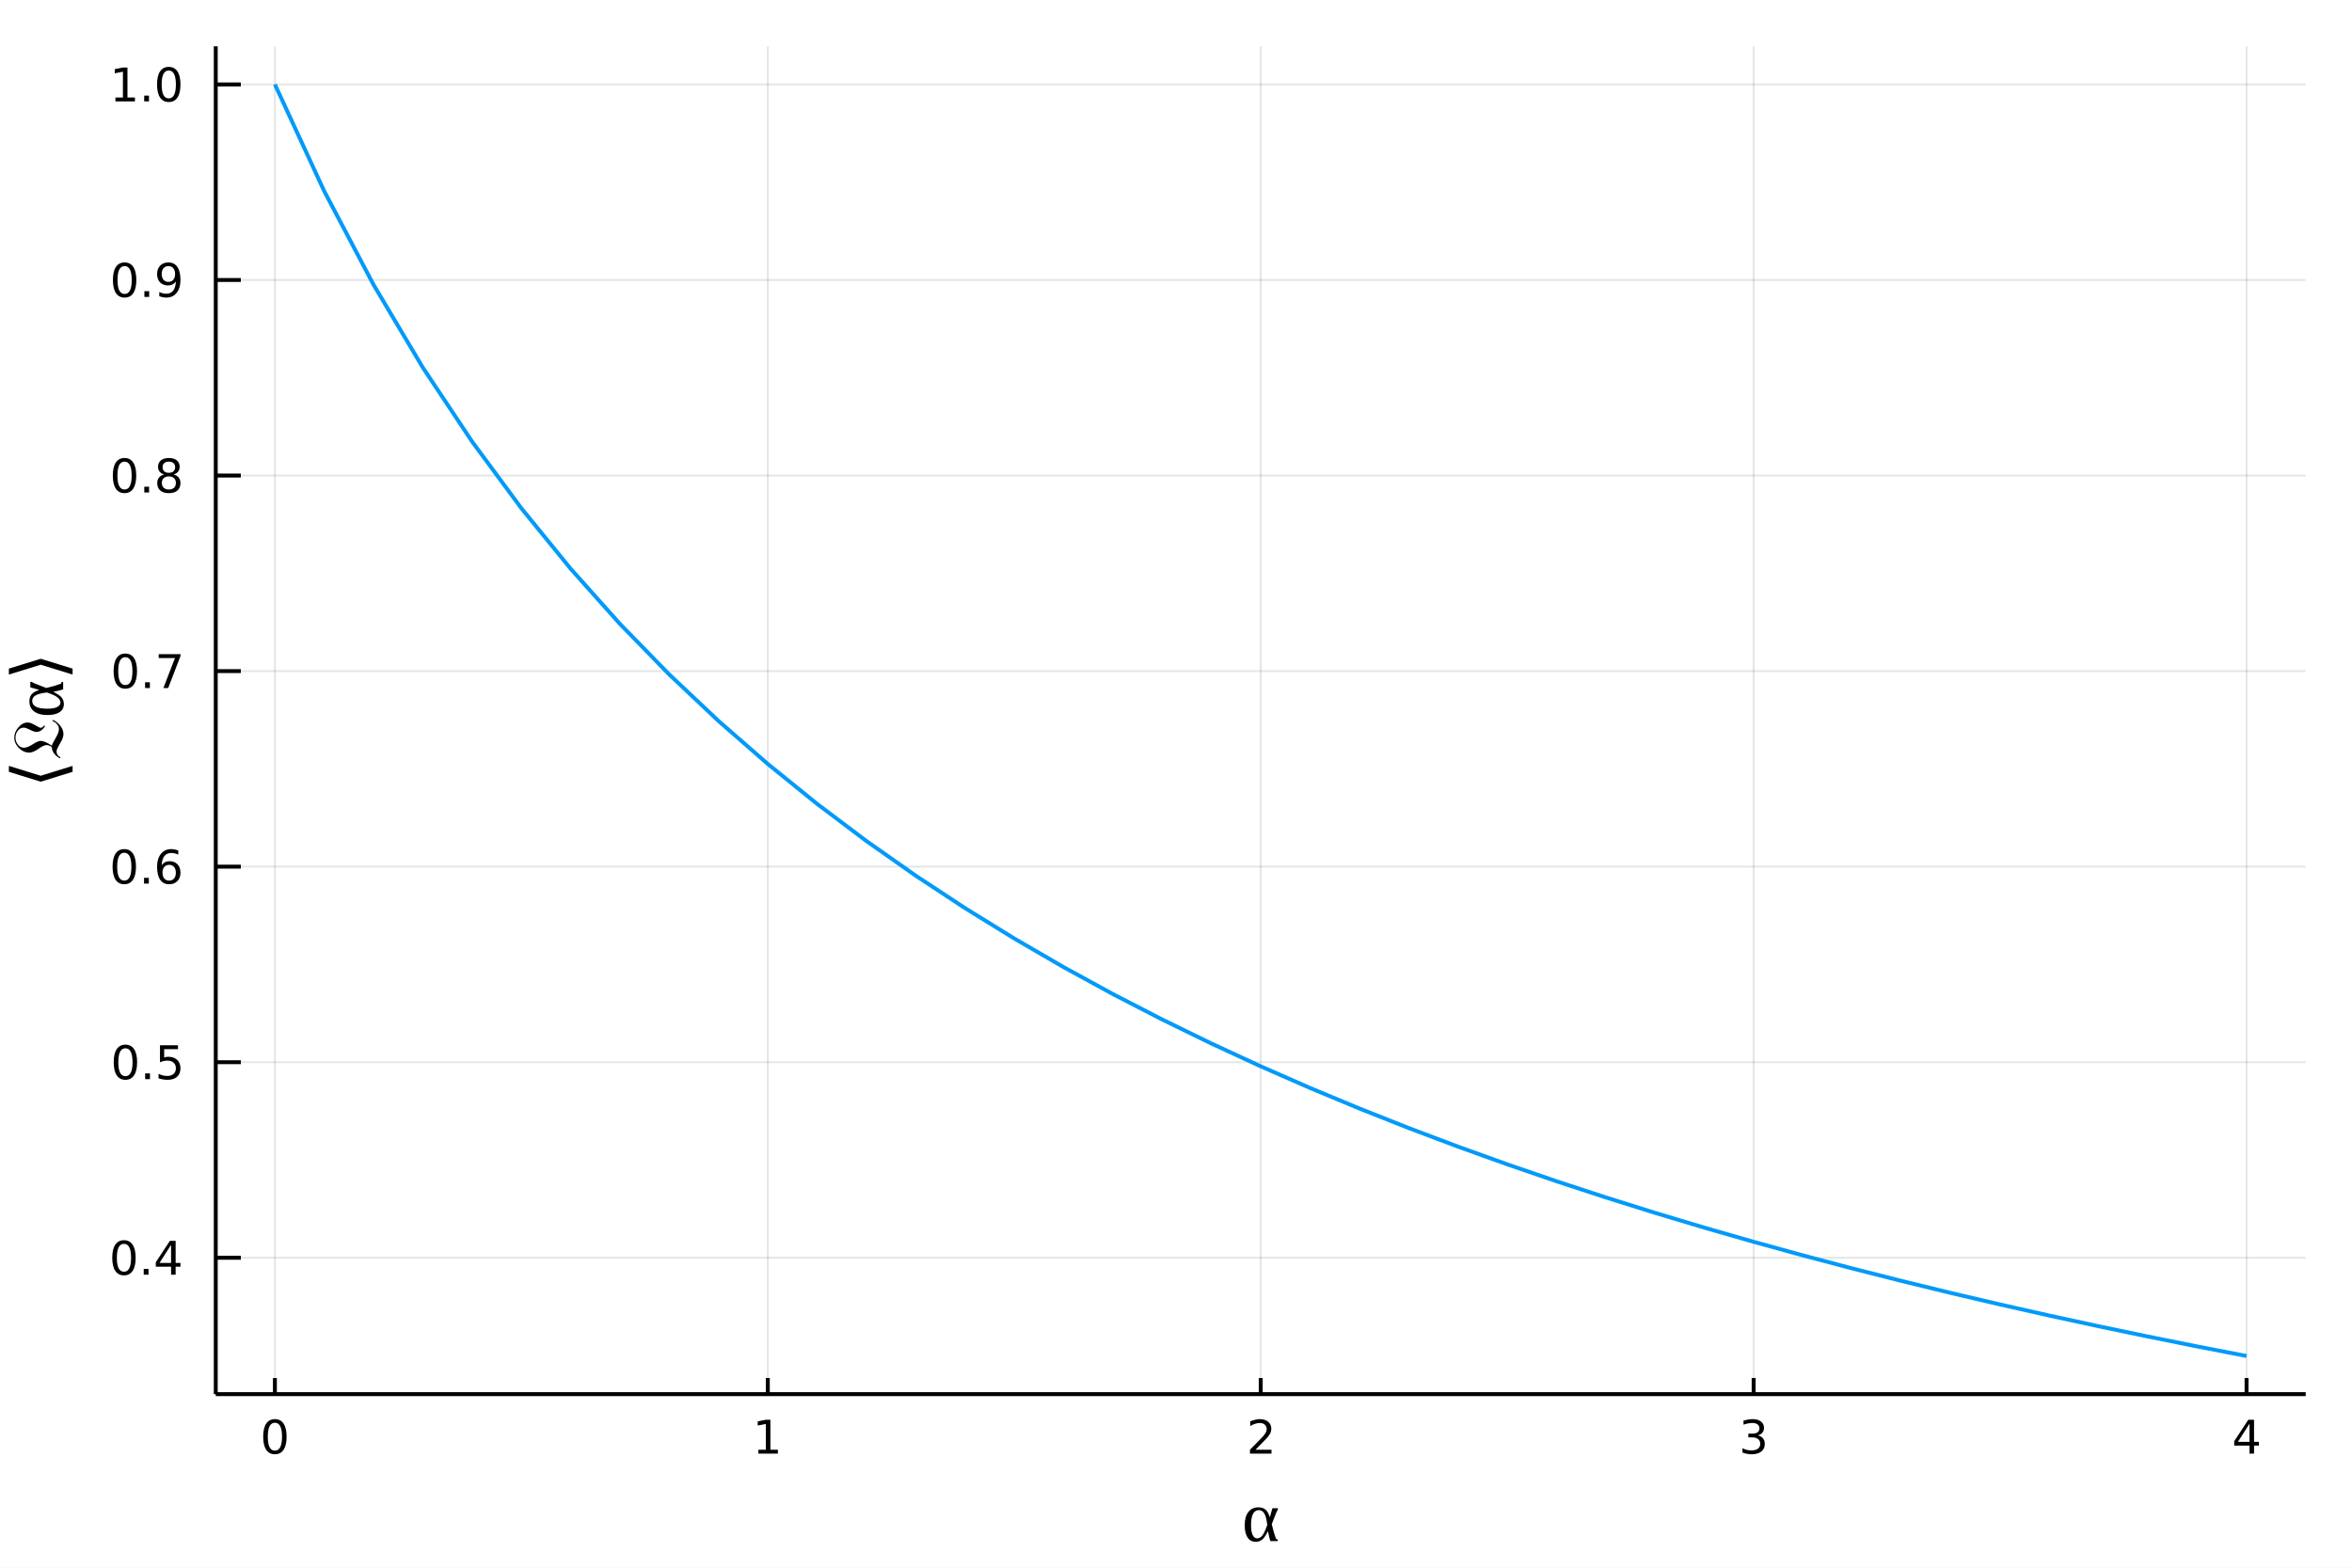
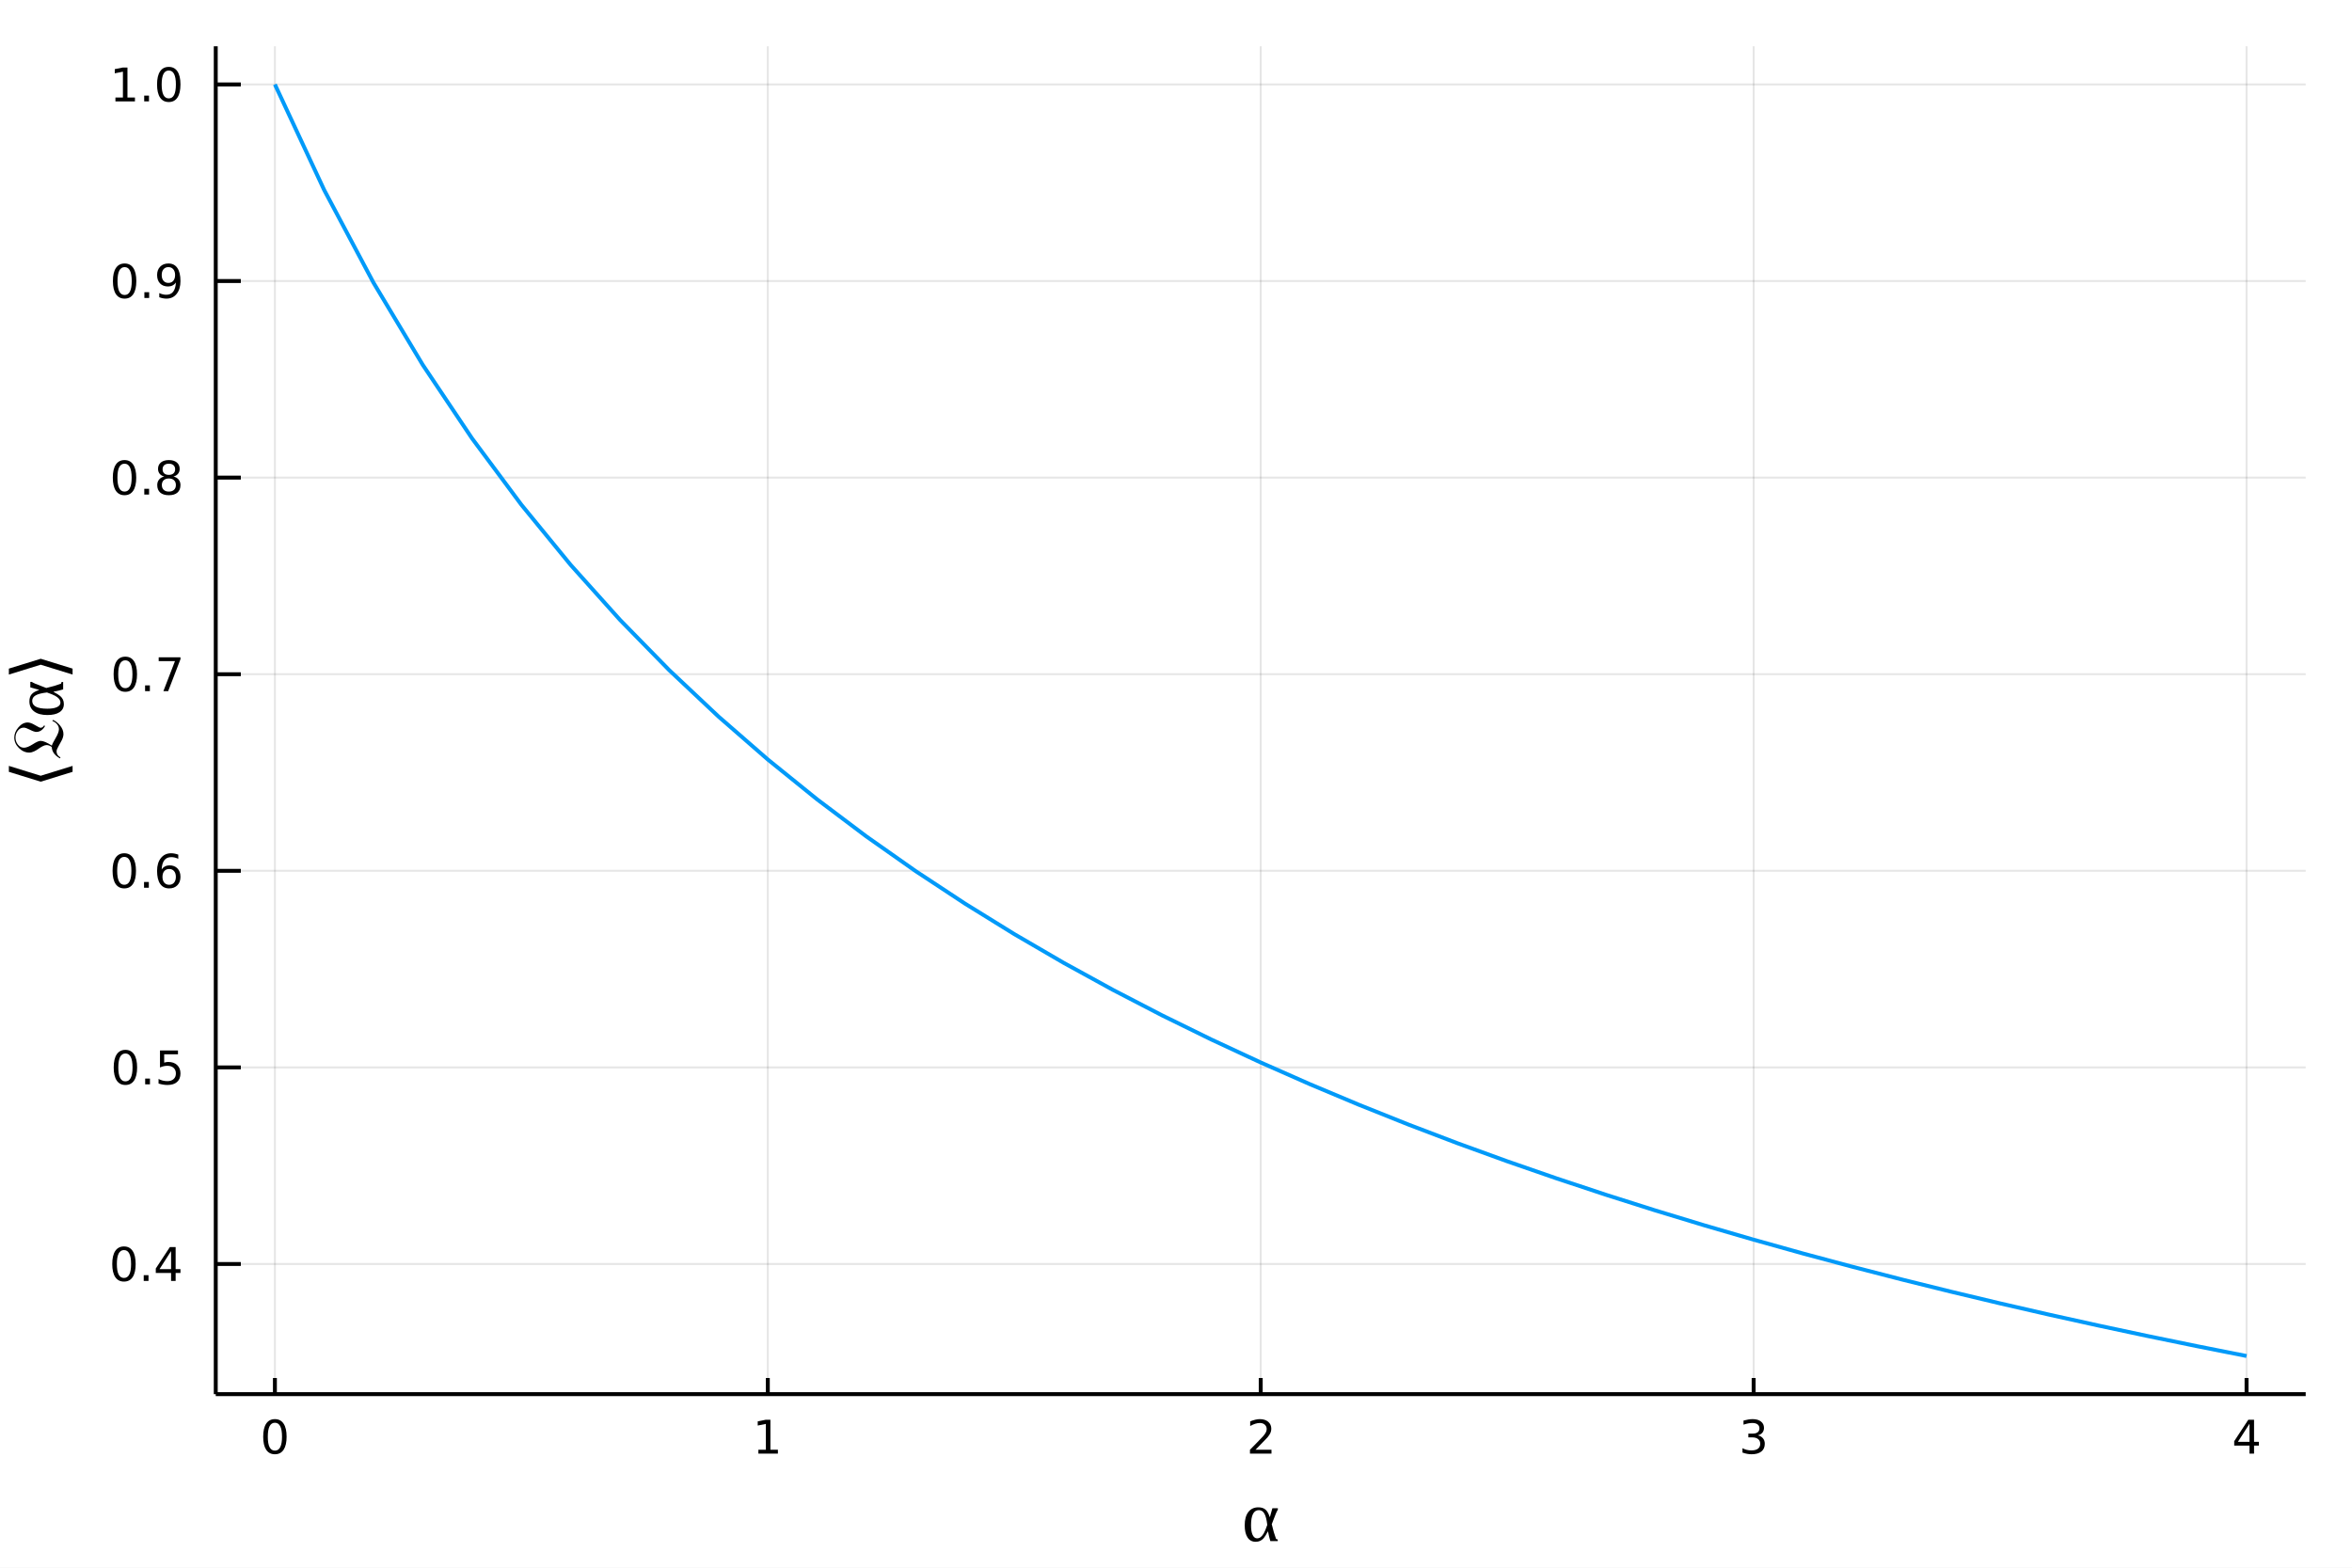
<svg xmlns="http://www.w3.org/2000/svg" width="600" height="400" viewBox="0 0 2400 1600">
  <defs>
-     <clipPath id="clip580">
+     <clipPath id="clip420">
      <rect x="0" y="0" width="2400" height="1600" />
    </clipPath>
  </defs>
-   <path clip-path="url(#clip580)" d=" M0 1600 L2400 1600 L2400 0 L0 0  Z   " fill="#ffffff" fill-rule="evenodd" fill-opacity="1" />
+   <path clip-path="url(#clip420)" d=" M0 1600 L2400 1600 L2400 0 L0 0  Z   " fill="#ffffff" fill-rule="evenodd" fill-opacity="1" />
  <defs>
-     <clipPath id="clip581">
+     <clipPath id="clip421">
      <rect x="480" y="0" width="1681" height="1600" />
    </clipPath>
  </defs>
-   <path clip-path="url(#clip580)" d=" M220.153 1422.89 L2352.76 1422.89 L2352.76 47.244 L220.153 47.244  Z   " fill="#ffffff" fill-rule="evenodd" fill-opacity="1" />
+   <path clip-path="url(#clip420)" d=" M220.153 1422.89 L2352.76 1422.89 L2352.76 47.244 L220.153 47.244  Z   " fill="#ffffff" fill-rule="evenodd" fill-opacity="1" />
  <defs>
-     <clipPath id="clip582">
+     <clipPath id="clip422">
      <rect x="220" y="47" width="2134" height="1377" />
    </clipPath>
  </defs>
-   <polyline clip-path="url(#clip582)" style="stroke:#000000; stroke-linecap:butt; stroke-linejoin:round; stroke-width:2; stroke-opacity:0.1; fill:none" points="   280.51,1422.89 280.51,47.244    " />
-   <polyline clip-path="url(#clip582)" style="stroke:#000000; stroke-linecap:butt; stroke-linejoin:round; stroke-width:2; stroke-opacity:0.1; fill:none" points="   783.482,1422.89 783.482,47.244    " />
-   <polyline clip-path="url(#clip582)" style="stroke:#000000; stroke-linecap:butt; stroke-linejoin:round; stroke-width:2; stroke-opacity:0.1; fill:none" points="   1286.45,1422.89 1286.45,47.244    " />
-   <polyline clip-path="url(#clip582)" style="stroke:#000000; stroke-linecap:butt; stroke-linejoin:round; stroke-width:2; stroke-opacity:0.1; fill:none" points="   1789.43,1422.89 1789.43,47.244    " />
-   <polyline clip-path="url(#clip582)" style="stroke:#000000; stroke-linecap:butt; stroke-linejoin:round; stroke-width:2; stroke-opacity:0.1; fill:none" points="   2292.4,1422.89 2292.4,47.244    " />
-   <polyline clip-path="url(#clip580)" style="stroke:#000000; stroke-linecap:butt; stroke-linejoin:round; stroke-width:4; stroke-opacity:1; fill:none" points="   220.153,1422.89 2352.76,1422.89    " />
-   <polyline clip-path="url(#clip580)" style="stroke:#000000; stroke-linecap:butt; stroke-linejoin:round; stroke-width:4; stroke-opacity:1; fill:none" points="   280.51,1422.89 280.51,1406.38    " />
-   <polyline clip-path="url(#clip580)" style="stroke:#000000; stroke-linecap:butt; stroke-linejoin:round; stroke-width:4; stroke-opacity:1; fill:none" points="   783.482,1422.89 783.482,1406.38    " />
-   <polyline clip-path="url(#clip580)" style="stroke:#000000; stroke-linecap:butt; stroke-linejoin:round; stroke-width:4; stroke-opacity:1; fill:none" points="   1286.45,1422.89 1286.45,1406.38    " />
-   <polyline clip-path="url(#clip580)" style="stroke:#000000; stroke-linecap:butt; stroke-linejoin:round; stroke-width:4; stroke-opacity:1; fill:none" points="   1789.43,1422.89 1789.43,1406.38    " />
-   <polyline clip-path="url(#clip580)" style="stroke:#000000; stroke-linecap:butt; stroke-linejoin:round; stroke-width:4; stroke-opacity:1; fill:none" points="   2292.4,1422.89 2292.4,1406.38    " />
-   <path clip-path="url(#clip580)" d="M280.51 1452.08 Q276.899 1452.08 275.07 1455.65 Q273.265 1459.19 273.265 1466.32 Q273.265 1473.43 275.07 1476.99 Q276.899 1480.53 280.51 1480.53 Q284.144 1480.53 285.95 1476.99 Q287.779 1473.43 287.779 1466.32 Q287.779 1459.19 285.95 1455.65 Q284.144 1452.08 280.51 1452.08 M280.51 1448.38 Q286.32 1448.38 289.376 1452.99 Q292.454 1457.57 292.454 1466.32 Q292.454 1475.05 289.376 1479.65 Q286.32 1484.24 280.51 1484.24 Q274.7 1484.24 271.621 1479.65 Q268.566 1475.05 268.566 1466.32 Q268.566 1457.57 271.621 1452.99 Q274.7 1448.38 280.51 1448.38 Z" fill="#000000" fill-rule="evenodd" fill-opacity="1" />
-   <path clip-path="url(#clip580)" d="M773.864 1479.63 L781.503 1479.63 L781.503 1453.26 L773.193 1454.93 L773.193 1450.67 L781.457 1449 L786.133 1449 L786.133 1479.63 L793.772 1479.63 L793.772 1483.56 L773.864 1483.56 L773.864 1479.63 Z" fill="#000000" fill-rule="evenodd" fill-opacity="1" />
-   <path clip-path="url(#clip580)" d="M1281.11 1479.63 L1297.43 1479.63 L1297.43 1483.56 L1275.48 1483.56 L1275.48 1479.63 Q1278.14 1476.87 1282.73 1472.25 Q1287.33 1467.59 1288.51 1466.25 Q1290.76 1463.73 1291.64 1461.99 Q1292.54 1460.23 1292.54 1458.54 Q1292.54 1455.79 1290.6 1454.05 Q1288.68 1452.31 1285.58 1452.31 Q1283.38 1452.31 1280.92 1453.08 Q1278.49 1453.84 1275.71 1455.39 L1275.71 1450.67 Q1278.54 1449.54 1280.99 1448.96 Q1283.45 1448.38 1285.48 1448.38 Q1290.85 1448.38 1294.05 1451.06 Q1297.24 1453.75 1297.24 1458.24 Q1297.24 1460.37 1296.43 1462.29 Q1295.64 1464.19 1293.54 1466.78 Q1292.96 1467.45 1289.86 1470.67 Q1286.76 1473.87 1281.11 1479.63 Z" fill="#000000" fill-rule="evenodd" fill-opacity="1" />
-   <path clip-path="url(#clip580)" d="M1793.67 1464.93 Q1797.03 1465.65 1798.91 1467.92 Q1800.8 1470.19 1800.8 1473.52 Q1800.8 1478.63 1797.29 1481.44 Q1793.77 1484.24 1787.29 1484.24 Q1785.11 1484.24 1782.8 1483.8 Q1780.5 1483.38 1778.05 1482.52 L1778.05 1478.01 Q1779.99 1479.14 1782.31 1479.72 Q1784.62 1480.3 1787.15 1480.3 Q1791.54 1480.3 1793.84 1478.56 Q1796.15 1476.83 1796.15 1473.52 Q1796.15 1470.46 1794 1468.75 Q1791.87 1467.01 1788.05 1467.01 L1784.02 1467.01 L1784.02 1463.17 L1788.23 1463.17 Q1791.68 1463.17 1793.51 1461.81 Q1795.34 1460.42 1795.34 1457.82 Q1795.34 1455.16 1793.44 1453.75 Q1791.57 1452.31 1788.05 1452.31 Q1786.13 1452.31 1783.93 1452.73 Q1781.73 1453.15 1779.09 1454.03 L1779.09 1449.86 Q1781.75 1449.12 1784.07 1448.75 Q1786.41 1448.38 1788.47 1448.38 Q1793.79 1448.38 1796.89 1450.81 Q1799.99 1453.22 1799.99 1457.34 Q1799.99 1460.21 1798.35 1462.2 Q1796.71 1464.17 1793.67 1464.93 Z" fill="#000000" fill-rule="evenodd" fill-opacity="1" />
-   <path clip-path="url(#clip580)" d="M2295.41 1453.08 L2283.6 1471.53 L2295.41 1471.53 L2295.41 1453.08 M2294.18 1449 L2300.06 1449 L2300.06 1471.53 L2304.99 1471.53 L2304.99 1475.42 L2300.06 1475.42 L2300.06 1483.56 L2295.41 1483.56 L2295.41 1475.42 L2279.81 1475.42 L2279.81 1470.9 L2294.18 1449 Z" fill="#000000" fill-rule="evenodd" fill-opacity="1" />
-   <g clip-path="url(#clip580)">
+   <polyline clip-path="url(#clip422)" style="stroke:#000000; stroke-linecap:butt; stroke-linejoin:round; stroke-width:2; stroke-opacity:0.1; fill:none" points="   280.51,1422.89 280.51,47.244    " />
+   <polyline clip-path="url(#clip422)" style="stroke:#000000; stroke-linecap:butt; stroke-linejoin:round; stroke-width:2; stroke-opacity:0.1; fill:none" points="   783.482,1422.89 783.482,47.244    " />
+   <polyline clip-path="url(#clip422)" style="stroke:#000000; stroke-linecap:butt; stroke-linejoin:round; stroke-width:2; stroke-opacity:0.1; fill:none" points="   1286.45,1422.89 1286.45,47.244    " />
+   <polyline clip-path="url(#clip422)" style="stroke:#000000; stroke-linecap:butt; stroke-linejoin:round; stroke-width:2; stroke-opacity:0.1; fill:none" points="   1789.43,1422.89 1789.43,47.244    " />
+   <polyline clip-path="url(#clip422)" style="stroke:#000000; stroke-linecap:butt; stroke-linejoin:round; stroke-width:2; stroke-opacity:0.1; fill:none" points="   2292.4,1422.89 2292.4,47.244    " />
+   <polyline clip-path="url(#clip420)" style="stroke:#000000; stroke-linecap:butt; stroke-linejoin:round; stroke-width:4; stroke-opacity:1; fill:none" points="   220.153,1422.89 2352.76,1422.89    " />
+   <polyline clip-path="url(#clip420)" style="stroke:#000000; stroke-linecap:butt; stroke-linejoin:round; stroke-width:4; stroke-opacity:1; fill:none" points="   280.51,1422.89 280.51,1406.38    " />
+   <polyline clip-path="url(#clip420)" style="stroke:#000000; stroke-linecap:butt; stroke-linejoin:round; stroke-width:4; stroke-opacity:1; fill:none" points="   783.482,1422.89 783.482,1406.38    " />
+   <polyline clip-path="url(#clip420)" style="stroke:#000000; stroke-linecap:butt; stroke-linejoin:round; stroke-width:4; stroke-opacity:1; fill:none" points="   1286.45,1422.89 1286.45,1406.38    " />
+   <polyline clip-path="url(#clip420)" style="stroke:#000000; stroke-linecap:butt; stroke-linejoin:round; stroke-width:4; stroke-opacity:1; fill:none" points="   1789.43,1422.89 1789.43,1406.38    " />
+   <polyline clip-path="url(#clip420)" style="stroke:#000000; stroke-linecap:butt; stroke-linejoin:round; stroke-width:4; stroke-opacity:1; fill:none" points="   2292.4,1422.89 2292.4,1406.38    " />
+   <path clip-path="url(#clip420)" d="M280.51 1452.08 Q276.899 1452.08 275.07 1455.65 Q273.265 1459.19 273.265 1466.32 Q273.265 1473.43 275.07 1476.99 Q276.899 1480.53 280.51 1480.53 Q284.144 1480.53 285.95 1476.99 Q287.779 1473.43 287.779 1466.32 Q287.779 1459.19 285.95 1455.65 Q284.144 1452.08 280.51 1452.08 M280.51 1448.38 Q286.32 1448.38 289.376 1452.99 Q292.454 1457.57 292.454 1466.32 Q292.454 1475.05 289.376 1479.65 Q286.32 1484.24 280.51 1484.24 Q274.7 1484.24 271.621 1479.65 Q268.566 1475.05 268.566 1466.32 Q268.566 1457.57 271.621 1452.99 Q274.7 1448.38 280.51 1448.38 Z" fill="#000000" fill-rule="evenodd" fill-opacity="1" />
+   <path clip-path="url(#clip420)" d="M773.864 1479.63 L781.503 1479.63 L781.503 1453.26 L773.193 1454.93 L773.193 1450.67 L781.457 1449 L786.133 1449 L786.133 1479.63 L793.772 1479.63 L793.772 1483.56 L773.864 1483.56 L773.864 1479.63 Z" fill="#000000" fill-rule="evenodd" fill-opacity="1" />
+   <path clip-path="url(#clip420)" d="M1281.11 1479.63 L1297.43 1479.63 L1297.43 1483.56 L1275.48 1483.56 L1275.48 1479.63 Q1278.14 1476.87 1282.73 1472.25 Q1287.33 1467.59 1288.51 1466.25 Q1290.76 1463.73 1291.64 1461.99 Q1292.54 1460.23 1292.54 1458.54 Q1292.54 1455.79 1290.6 1454.05 Q1288.68 1452.31 1285.58 1452.31 Q1283.38 1452.31 1280.92 1453.08 Q1278.49 1453.84 1275.71 1455.39 L1275.71 1450.67 Q1278.54 1449.54 1280.99 1448.96 Q1283.45 1448.38 1285.48 1448.38 Q1290.85 1448.38 1294.05 1451.06 Q1297.24 1453.75 1297.24 1458.24 Q1297.24 1460.37 1296.43 1462.29 Q1295.64 1464.19 1293.54 1466.78 Q1292.96 1467.45 1289.86 1470.67 Q1286.76 1473.87 1281.11 1479.63 Z" fill="#000000" fill-rule="evenodd" fill-opacity="1" />
+   <path clip-path="url(#clip420)" d="M1793.67 1464.93 Q1797.03 1465.65 1798.91 1467.92 Q1800.8 1470.19 1800.8 1473.52 Q1800.8 1478.63 1797.29 1481.44 Q1793.77 1484.24 1787.29 1484.24 Q1785.11 1484.24 1782.8 1483.8 Q1780.5 1483.38 1778.05 1482.52 L1778.05 1478.01 Q1779.99 1479.14 1782.31 1479.72 Q1784.62 1480.3 1787.15 1480.3 Q1791.54 1480.3 1793.84 1478.56 Q1796.15 1476.83 1796.15 1473.52 Q1796.15 1470.46 1794 1468.75 Q1791.87 1467.01 1788.05 1467.01 L1784.02 1467.01 L1784.02 1463.17 L1788.23 1463.17 Q1791.68 1463.17 1793.51 1461.81 Q1795.34 1460.42 1795.34 1457.82 Q1795.34 1455.16 1793.44 1453.75 Q1791.57 1452.31 1788.05 1452.31 Q1786.13 1452.31 1783.93 1452.73 Q1781.73 1453.15 1779.09 1454.03 L1779.09 1449.86 Q1781.75 1449.12 1784.07 1448.75 Q1786.41 1448.38 1788.47 1448.38 Q1793.79 1448.38 1796.89 1450.81 Q1799.99 1453.22 1799.99 1457.34 Q1799.99 1460.21 1798.35 1462.2 Q1796.71 1464.17 1793.67 1464.93 Z" fill="#000000" fill-rule="evenodd" fill-opacity="1" />
+   <path clip-path="url(#clip420)" d="M2295.41 1453.08 L2283.6 1471.53 L2295.41 1471.53 L2295.41 1453.08 M2294.18 1449 L2300.06 1449 L2300.06 1471.53 L2304.99 1471.53 L2304.99 1475.42 L2300.06 1475.42 L2300.06 1483.56 L2295.41 1483.56 L2295.41 1475.42 L2279.81 1475.42 L2279.81 1470.9 L2294.18 1449 Z" fill="#000000" fill-rule="evenodd" fill-opacity="1" />
+   <g clip-path="url(#clip420)">
    <text style="fill:#000000; fill-opacity:1; font-family:Times New Roman,TimesNewRoman,Times,Baskerville,Georgia,serif; font-size:73px; text-anchor:middle;" transform="rotate(0, 1286.45, 1572.84)" x="1286.45" y="1572.84">α</text>
  </g>
-   <polyline clip-path="url(#clip582)" style="stroke:#000000; stroke-linecap:butt; stroke-linejoin:round; stroke-width:2; stroke-opacity:0.1; fill:none" points="   220.153,1283.69 2352.76,1283.69    " />
-   <polyline clip-path="url(#clip582)" style="stroke:#000000; stroke-linecap:butt; stroke-linejoin:round; stroke-width:2; stroke-opacity:0.1; fill:none" points="   220.153,1084.11 2352.76,1084.11    " />
-   <polyline clip-path="url(#clip582)" style="stroke:#000000; stroke-linecap:butt; stroke-linejoin:round; stroke-width:2; stroke-opacity:0.1; fill:none" points="   220.153,884.522 2352.76,884.522    " />
-   <polyline clip-path="url(#clip582)" style="stroke:#000000; stroke-linecap:butt; stroke-linejoin:round; stroke-width:2; stroke-opacity:0.1; fill:none" points="   220.153,684.936 2352.76,684.936    " />
-   <polyline clip-path="url(#clip582)" style="stroke:#000000; stroke-linecap:butt; stroke-linejoin:round; stroke-width:2; stroke-opacity:0.1; fill:none" points="   220.153,485.35 2352.76,485.35    " />
-   <polyline clip-path="url(#clip582)" style="stroke:#000000; stroke-linecap:butt; stroke-linejoin:round; stroke-width:2; stroke-opacity:0.1; fill:none" points="   220.153,285.764 2352.76,285.764    " />
-   <polyline clip-path="url(#clip582)" style="stroke:#000000; stroke-linecap:butt; stroke-linejoin:round; stroke-width:2; stroke-opacity:0.1; fill:none" points="   220.153,86.177 2352.76,86.177    " />
-   <polyline clip-path="url(#clip580)" style="stroke:#000000; stroke-linecap:butt; stroke-linejoin:round; stroke-width:4; stroke-opacity:1; fill:none" points="   220.153,1422.89 220.153,47.244    " />
-   <polyline clip-path="url(#clip580)" style="stroke:#000000; stroke-linecap:butt; stroke-linejoin:round; stroke-width:4; stroke-opacity:1; fill:none" points="   220.153,1283.69 245.745,1283.69    " />
-   <polyline clip-path="url(#clip580)" style="stroke:#000000; stroke-linecap:butt; stroke-linejoin:round; stroke-width:4; stroke-opacity:1; fill:none" points="   220.153,1084.11 245.745,1084.11    " />
-   <polyline clip-path="url(#clip580)" style="stroke:#000000; stroke-linecap:butt; stroke-linejoin:round; stroke-width:4; stroke-opacity:1; fill:none" points="   220.153,884.522 245.745,884.522    " />
-   <polyline clip-path="url(#clip580)" style="stroke:#000000; stroke-linecap:butt; stroke-linejoin:round; stroke-width:4; stroke-opacity:1; fill:none" points="   220.153,684.936 245.745,684.936    " />
-   <polyline clip-path="url(#clip580)" style="stroke:#000000; stroke-linecap:butt; stroke-linejoin:round; stroke-width:4; stroke-opacity:1; fill:none" points="   220.153,485.35 245.745,485.35    " />
-   <polyline clip-path="url(#clip580)" style="stroke:#000000; stroke-linecap:butt; stroke-linejoin:round; stroke-width:4; stroke-opacity:1; fill:none" points="   220.153,285.764 245.745,285.764    " />
-   <polyline clip-path="url(#clip580)" style="stroke:#000000; stroke-linecap:butt; stroke-linejoin:round; stroke-width:4; stroke-opacity:1; fill:none" points="   220.153,86.177 245.745,86.177    " />
-   <path clip-path="url(#clip580)" d="M126.492 1269.49 Q122.881 1269.49 121.052 1273.06 Q119.246 1276.6 119.246 1283.73 Q119.246 1290.84 121.052 1294.4 Q122.881 1297.94 126.492 1297.94 Q130.126 1297.94 131.931 1294.4 Q133.76 1290.84 133.76 1283.73 Q133.76 1276.6 131.931 1273.06 Q130.126 1269.49 126.492 1269.49 M126.492 1265.79 Q132.302 1265.79 135.357 1270.4 Q138.436 1274.98 138.436 1283.73 Q138.436 1292.46 135.357 1297.06 Q132.302 1301.65 126.492 1301.65 Q120.682 1301.65 117.603 1297.06 Q114.547 1292.46 114.547 1283.73 Q114.547 1274.98 117.603 1270.4 Q120.682 1265.79 126.492 1265.79 Z" fill="#000000" fill-rule="evenodd" fill-opacity="1" />
-   <path clip-path="url(#clip580)" d="M146.654 1295.09 L151.538 1295.09 L151.538 1300.97 L146.654 1300.97 L146.654 1295.09 Z" fill="#000000" fill-rule="evenodd" fill-opacity="1" />
-   <path clip-path="url(#clip580)" d="M174.57 1270.49 L162.765 1288.94 L174.57 1288.94 L174.57 1270.49 M173.343 1266.41 L179.223 1266.41 L179.223 1288.94 L184.153 1288.94 L184.153 1292.83 L179.223 1292.83 L179.223 1300.97 L174.57 1300.97 L174.57 1292.83 L158.968 1292.83 L158.968 1288.31 L173.343 1266.41 Z" fill="#000000" fill-rule="evenodd" fill-opacity="1" />
-   <path clip-path="url(#clip580)" d="M127.973 1069.91 Q124.362 1069.91 122.533 1073.47 Q120.728 1077.01 120.728 1084.14 Q120.728 1091.25 122.533 1094.81 Q124.362 1098.36 127.973 1098.36 Q131.607 1098.36 133.413 1094.81 Q135.242 1091.25 135.242 1084.14 Q135.242 1077.01 133.413 1073.47 Q131.607 1069.91 127.973 1069.91 M127.973 1066.2 Q133.783 1066.2 136.839 1070.81 Q139.918 1075.39 139.918 1084.14 Q139.918 1092.87 136.839 1097.48 Q133.783 1102.06 127.973 1102.06 Q122.163 1102.06 119.084 1097.48 Q116.029 1092.87 116.029 1084.14 Q116.029 1075.39 119.084 1070.81 Q122.163 1066.2 127.973 1066.2 Z" fill="#000000" fill-rule="evenodd" fill-opacity="1" />
-   <path clip-path="url(#clip580)" d="M148.135 1095.51 L153.019 1095.51 L153.019 1101.39 L148.135 1101.39 L148.135 1095.51 Z" fill="#000000" fill-rule="evenodd" fill-opacity="1" />
-   <path clip-path="url(#clip580)" d="M163.251 1066.83 L181.607 1066.83 L181.607 1070.76 L167.533 1070.76 L167.533 1079.24 Q168.552 1078.89 169.57 1078.73 Q170.589 1078.54 171.607 1078.54 Q177.394 1078.54 180.774 1081.71 Q184.153 1084.88 184.153 1090.3 Q184.153 1095.88 180.681 1098.98 Q177.209 1102.06 170.89 1102.06 Q168.714 1102.06 166.445 1101.69 Q164.2 1101.32 161.792 1100.58 L161.792 1095.88 Q163.876 1097.01 166.098 1097.57 Q168.32 1098.12 170.797 1098.12 Q174.802 1098.12 177.14 1096.02 Q179.477 1093.91 179.477 1090.3 Q179.477 1086.69 177.14 1084.58 Q174.802 1082.48 170.797 1082.48 Q168.922 1082.48 167.047 1082.89 Q165.195 1083.31 163.251 1084.19 L163.251 1066.83 Z" fill="#000000" fill-rule="evenodd" fill-opacity="1" />
-   <path clip-path="url(#clip580)" d="M126.816 870.321 Q123.205 870.321 121.376 873.885 Q119.57 877.427 119.57 884.557 Q119.57 891.663 121.376 895.228 Q123.205 898.77 126.816 898.77 Q130.45 898.77 132.256 895.228 Q134.084 891.663 134.084 884.557 Q134.084 877.427 132.256 873.885 Q130.45 870.321 126.816 870.321 M126.816 866.617 Q132.626 866.617 135.681 871.223 Q138.76 875.807 138.76 884.557 Q138.76 893.284 135.681 897.89 Q132.626 902.473 126.816 902.473 Q121.006 902.473 117.927 897.89 Q114.871 893.284 114.871 884.557 Q114.871 875.807 117.927 871.223 Q121.006 866.617 126.816 866.617 Z" fill="#000000" fill-rule="evenodd" fill-opacity="1" />
-   <path clip-path="url(#clip580)" d="M146.978 895.922 L151.862 895.922 L151.862 901.802 L146.978 901.802 L146.978 895.922 Z" fill="#000000" fill-rule="evenodd" fill-opacity="1" />
-   <path clip-path="url(#clip580)" d="M172.626 882.659 Q169.478 882.659 167.626 884.811 Q165.797 886.964 165.797 890.714 Q165.797 894.441 167.626 896.617 Q169.478 898.77 172.626 898.77 Q175.774 898.77 177.603 896.617 Q179.454 894.441 179.454 890.714 Q179.454 886.964 177.603 884.811 Q175.774 882.659 172.626 882.659 M181.908 868.006 L181.908 872.265 Q180.149 871.432 178.343 870.992 Q176.561 870.552 174.802 870.552 Q170.172 870.552 167.718 873.677 Q165.288 876.802 164.941 883.122 Q166.306 881.108 168.366 880.043 Q170.427 878.955 172.903 878.955 Q178.112 878.955 181.121 882.126 Q184.153 885.274 184.153 890.714 Q184.153 896.038 181.005 899.256 Q177.857 902.473 172.626 902.473 Q166.63 902.473 163.459 897.89 Q160.288 893.284 160.288 884.557 Q160.288 876.362 164.177 871.501 Q168.066 866.617 174.616 866.617 Q176.376 866.617 178.158 866.964 Q179.964 867.311 181.908 868.006 Z" fill="#000000" fill-rule="evenodd" fill-opacity="1" />
-   <path clip-path="url(#clip580)" d="M127.881 670.735 Q124.269 670.735 122.441 674.299 Q120.635 677.841 120.635 684.971 Q120.635 692.077 122.441 695.642 Q124.269 699.184 127.881 699.184 Q131.515 699.184 133.32 695.642 Q135.149 692.077 135.149 684.971 Q135.149 677.841 133.32 674.299 Q131.515 670.735 127.881 670.735 M127.881 667.031 Q133.691 667.031 136.746 671.637 Q139.825 676.221 139.825 684.971 Q139.825 693.697 136.746 698.304 Q133.691 702.887 127.881 702.887 Q122.07 702.887 118.992 698.304 Q115.936 693.697 115.936 684.971 Q115.936 676.221 118.992 671.637 Q122.07 667.031 127.881 667.031 Z" fill="#000000" fill-rule="evenodd" fill-opacity="1" />
-   <path clip-path="url(#clip580)" d="M148.042 696.336 L152.927 696.336 L152.927 702.216 L148.042 702.216 L148.042 696.336 Z" fill="#000000" fill-rule="evenodd" fill-opacity="1" />
-   <path clip-path="url(#clip580)" d="M161.931 667.656 L184.153 667.656 L184.153 669.647 L171.607 702.216 L166.723 702.216 L178.528 671.591 L161.931 671.591 L161.931 667.656 Z" fill="#000000" fill-rule="evenodd" fill-opacity="1" />
-   <path clip-path="url(#clip580)" d="M127.07 471.148 Q123.459 471.148 121.631 474.713 Q119.825 478.255 119.825 485.384 Q119.825 492.491 121.631 496.056 Q123.459 499.597 127.07 499.597 Q130.705 499.597 132.51 496.056 Q134.339 492.491 134.339 485.384 Q134.339 478.255 132.51 474.713 Q130.705 471.148 127.07 471.148 M127.07 467.445 Q132.881 467.445 135.936 472.051 Q139.015 476.635 139.015 485.384 Q139.015 494.111 135.936 498.718 Q132.881 503.301 127.07 503.301 Q121.26 503.301 118.182 498.718 Q115.126 494.111 115.126 485.384 Q115.126 476.635 118.182 472.051 Q121.26 467.445 127.07 467.445 Z" fill="#000000" fill-rule="evenodd" fill-opacity="1" />
-   <path clip-path="url(#clip580)" d="M147.232 496.75 L152.117 496.75 L152.117 502.63 L147.232 502.63 L147.232 496.75 Z" fill="#000000" fill-rule="evenodd" fill-opacity="1" />
-   <path clip-path="url(#clip580)" d="M172.302 486.218 Q168.968 486.218 167.047 488 Q165.149 489.783 165.149 492.908 Q165.149 496.033 167.047 497.815 Q168.968 499.597 172.302 499.597 Q175.635 499.597 177.556 497.815 Q179.477 496.009 179.477 492.908 Q179.477 489.783 177.556 488 Q175.658 486.218 172.302 486.218 M167.626 484.227 Q164.616 483.486 162.927 481.426 Q161.26 479.366 161.26 476.403 Q161.26 472.26 164.2 469.852 Q167.163 467.445 172.302 467.445 Q177.464 467.445 180.403 469.852 Q183.343 472.26 183.343 476.403 Q183.343 479.366 181.653 481.426 Q179.987 483.486 177.001 484.227 Q180.38 485.014 182.255 487.306 Q184.153 489.597 184.153 492.908 Q184.153 497.931 181.075 500.616 Q178.019 503.301 172.302 503.301 Q166.584 503.301 163.505 500.616 Q160.45 497.931 160.45 492.908 Q160.45 489.597 162.348 487.306 Q164.246 485.014 167.626 484.227 M165.913 476.843 Q165.913 479.528 167.579 481.033 Q169.269 482.537 172.302 482.537 Q175.311 482.537 177.001 481.033 Q178.714 479.528 178.714 476.843 Q178.714 474.158 177.001 472.653 Q175.311 471.148 172.302 471.148 Q169.269 471.148 167.579 472.653 Q165.913 474.158 165.913 476.843 Z" fill="#000000" fill-rule="evenodd" fill-opacity="1" />
-   <path clip-path="url(#clip580)" d="M127.163 271.562 Q123.552 271.562 121.723 275.127 Q119.918 278.669 119.918 285.798 Q119.918 292.905 121.723 296.47 Q123.552 300.011 127.163 300.011 Q130.797 300.011 132.603 296.47 Q134.431 292.905 134.431 285.798 Q134.431 278.669 132.603 275.127 Q130.797 271.562 127.163 271.562 M127.163 267.859 Q132.973 267.859 136.029 272.465 Q139.107 277.048 139.107 285.798 Q139.107 294.525 136.029 299.132 Q132.973 303.715 127.163 303.715 Q121.353 303.715 118.274 299.132 Q115.219 294.525 115.219 285.798 Q115.219 277.048 118.274 272.465 Q121.353 267.859 127.163 267.859 Z" fill="#000000" fill-rule="evenodd" fill-opacity="1" />
-   <path clip-path="url(#clip580)" d="M147.325 297.164 L152.209 297.164 L152.209 303.044 L147.325 303.044 L147.325 297.164 Z" fill="#000000" fill-rule="evenodd" fill-opacity="1" />
-   <path clip-path="url(#clip580)" d="M162.533 302.326 L162.533 298.067 Q164.292 298.9 166.098 299.34 Q167.903 299.78 169.64 299.78 Q174.269 299.78 176.7 296.678 Q179.153 293.553 179.501 287.21 Q178.158 289.201 176.098 290.266 Q174.038 291.331 171.538 291.331 Q166.353 291.331 163.32 288.206 Q160.311 285.058 160.311 279.618 Q160.311 274.294 163.459 271.076 Q166.607 267.859 171.839 267.859 Q177.834 267.859 180.982 272.465 Q184.153 277.048 184.153 285.798 Q184.153 293.97 180.265 298.854 Q176.399 303.715 169.848 303.715 Q168.089 303.715 166.283 303.368 Q164.478 303.021 162.533 302.326 M171.839 287.673 Q174.987 287.673 176.815 285.521 Q178.667 283.368 178.667 279.618 Q178.667 275.891 176.815 273.738 Q174.987 271.562 171.839 271.562 Q168.691 271.562 166.839 273.738 Q165.01 275.891 165.01 279.618 Q165.01 283.368 166.839 285.521 Q168.691 287.673 171.839 287.673 Z" fill="#000000" fill-rule="evenodd" fill-opacity="1" />
-   <path clip-path="url(#clip580)" d="M117.788 99.522 L125.427 99.522 L125.427 73.157 L117.117 74.823 L117.117 70.564 L125.381 68.897 L130.056 68.897 L130.056 99.522 L137.695 99.522 L137.695 103.458 L117.788 103.458 L117.788 99.522 Z" fill="#000000" fill-rule="evenodd" fill-opacity="1" />
-   <path clip-path="url(#clip580)" d="M147.14 97.578 L152.024 97.578 L152.024 103.458 L147.14 103.458 L147.14 97.578 Z" fill="#000000" fill-rule="evenodd" fill-opacity="1" />
-   <path clip-path="url(#clip580)" d="M172.209 71.976 Q168.598 71.976 166.769 75.541 Q164.964 79.083 164.964 86.212 Q164.964 93.319 166.769 96.883 Q168.598 100.425 172.209 100.425 Q175.843 100.425 177.649 96.883 Q179.477 93.319 179.477 86.212 Q179.477 79.083 177.649 75.541 Q175.843 71.976 172.209 71.976 M172.209 68.272 Q178.019 68.272 181.075 72.879 Q184.153 77.462 184.153 86.212 Q184.153 94.939 181.075 99.546 Q178.019 104.129 172.209 104.129 Q166.399 104.129 163.32 99.546 Q160.265 94.939 160.265 86.212 Q160.265 77.462 163.32 72.879 Q166.399 68.272 172.209 68.272 Z" fill="#000000" fill-rule="evenodd" fill-opacity="1" />
-   <g clip-path="url(#clip580)">
+   <polyline clip-path="url(#clip422)" style="stroke:#000000; stroke-linecap:butt; stroke-linejoin:round; stroke-width:2; stroke-opacity:0.1; fill:none" points="   220.153,1290.05 2352.76,1290.05    " />
+   <polyline clip-path="url(#clip422)" style="stroke:#000000; stroke-linecap:butt; stroke-linejoin:round; stroke-width:2; stroke-opacity:0.1; fill:none" points="   220.153,1089.4 2352.76,1089.4    " />
+   <polyline clip-path="url(#clip422)" style="stroke:#000000; stroke-linecap:butt; stroke-linejoin:round; stroke-width:2; stroke-opacity:0.1; fill:none" points="   220.153,888.757 2352.76,888.757    " />
+   <polyline clip-path="url(#clip422)" style="stroke:#000000; stroke-linecap:butt; stroke-linejoin:round; stroke-width:2; stroke-opacity:0.1; fill:none" points="   220.153,688.112 2352.76,688.112    " />
+   <polyline clip-path="url(#clip422)" style="stroke:#000000; stroke-linecap:butt; stroke-linejoin:round; stroke-width:2; stroke-opacity:0.1; fill:none" points="   220.153,487.467 2352.76,487.467    " />
+   <polyline clip-path="url(#clip422)" style="stroke:#000000; stroke-linecap:butt; stroke-linejoin:round; stroke-width:2; stroke-opacity:0.1; fill:none" points="   220.153,286.822 2352.76,286.822    " />
+   <polyline clip-path="url(#clip422)" style="stroke:#000000; stroke-linecap:butt; stroke-linejoin:round; stroke-width:2; stroke-opacity:0.1; fill:none" points="   220.153,86.177 2352.76,86.177    " />
+   <polyline clip-path="url(#clip420)" style="stroke:#000000; stroke-linecap:butt; stroke-linejoin:round; stroke-width:4; stroke-opacity:1; fill:none" points="   220.153,1422.89 220.153,47.244    " />
+   <polyline clip-path="url(#clip420)" style="stroke:#000000; stroke-linecap:butt; stroke-linejoin:round; stroke-width:4; stroke-opacity:1; fill:none" points="   220.153,1290.05 245.745,1290.05    " />
+   <polyline clip-path="url(#clip420)" style="stroke:#000000; stroke-linecap:butt; stroke-linejoin:round; stroke-width:4; stroke-opacity:1; fill:none" points="   220.153,1089.4 245.745,1089.4    " />
+   <polyline clip-path="url(#clip420)" style="stroke:#000000; stroke-linecap:butt; stroke-linejoin:round; stroke-width:4; stroke-opacity:1; fill:none" points="   220.153,888.757 245.745,888.757    " />
+   <polyline clip-path="url(#clip420)" style="stroke:#000000; stroke-linecap:butt; stroke-linejoin:round; stroke-width:4; stroke-opacity:1; fill:none" points="   220.153,688.112 245.745,688.112    " />
+   <polyline clip-path="url(#clip420)" style="stroke:#000000; stroke-linecap:butt; stroke-linejoin:round; stroke-width:4; stroke-opacity:1; fill:none" points="   220.153,487.467 245.745,487.467    " />
+   <polyline clip-path="url(#clip420)" style="stroke:#000000; stroke-linecap:butt; stroke-linejoin:round; stroke-width:4; stroke-opacity:1; fill:none" points="   220.153,286.822 245.745,286.822    " />
+   <polyline clip-path="url(#clip420)" style="stroke:#000000; stroke-linecap:butt; stroke-linejoin:round; stroke-width:4; stroke-opacity:1; fill:none" points="   220.153,86.177 245.745,86.177    " />
+   <path clip-path="url(#clip420)" d="M126.492 1275.84 Q122.881 1275.84 121.052 1279.41 Q119.246 1282.95 119.246 1290.08 Q119.246 1297.19 121.052 1300.75 Q122.881 1304.29 126.492 1304.29 Q130.126 1304.29 131.931 1300.75 Q133.76 1297.19 133.76 1290.08 Q133.76 1282.95 131.931 1279.41 Q130.126 1275.84 126.492 1275.84 M126.492 1272.14 Q132.302 1272.14 135.357 1276.75 Q138.436 1281.33 138.436 1290.08 Q138.436 1298.81 135.357 1303.41 Q132.302 1308 126.492 1308 Q120.682 1308 117.603 1303.41 Q114.547 1298.81 114.547 1290.08 Q114.547 1281.33 117.603 1276.75 Q120.682 1272.14 126.492 1272.14 Z" fill="#000000" fill-rule="evenodd" fill-opacity="1" />
+   <path clip-path="url(#clip420)" d="M146.654 1301.45 L151.538 1301.45 L151.538 1307.33 L146.654 1307.33 L146.654 1301.45 Z" fill="#000000" fill-rule="evenodd" fill-opacity="1" />
+   <path clip-path="url(#clip420)" d="M174.57 1276.84 L162.765 1295.29 L174.57 1295.29 L174.57 1276.84 M173.343 1272.77 L179.223 1272.77 L179.223 1295.29 L184.153 1295.29 L184.153 1299.18 L179.223 1299.18 L179.223 1307.33 L174.57 1307.33 L174.57 1299.18 L158.968 1299.18 L158.968 1294.66 L173.343 1272.77 Z" fill="#000000" fill-rule="evenodd" fill-opacity="1" />
+   <path clip-path="url(#clip420)" d="M127.973 1075.2 Q124.362 1075.2 122.533 1078.76 Q120.728 1082.31 120.728 1089.44 Q120.728 1096.54 122.533 1100.11 Q124.362 1103.65 127.973 1103.65 Q131.607 1103.65 133.413 1100.11 Q135.242 1096.54 135.242 1089.44 Q135.242 1082.31 133.413 1078.76 Q131.607 1075.2 127.973 1075.2 M127.973 1071.5 Q133.783 1071.5 136.839 1076.1 Q139.918 1080.69 139.918 1089.44 Q139.918 1098.16 136.839 1102.77 Q133.783 1107.35 127.973 1107.35 Q122.163 1107.35 119.084 1102.77 Q116.029 1098.16 116.029 1089.44 Q116.029 1080.69 119.084 1076.1 Q122.163 1071.5 127.973 1071.5 Z" fill="#000000" fill-rule="evenodd" fill-opacity="1" />
+   <path clip-path="url(#clip420)" d="M148.135 1100.8 L153.019 1100.8 L153.019 1106.68 L148.135 1106.68 L148.135 1100.8 Z" fill="#000000" fill-rule="evenodd" fill-opacity="1" />
+   <path clip-path="url(#clip420)" d="M163.251 1072.12 L181.607 1072.12 L181.607 1076.06 L167.533 1076.06 L167.533 1084.53 Q168.552 1084.18 169.57 1084.02 Q170.589 1083.83 171.607 1083.83 Q177.394 1083.83 180.774 1087.01 Q184.153 1090.18 184.153 1095.59 Q184.153 1101.17 180.681 1104.27 Q177.209 1107.35 170.89 1107.35 Q168.714 1107.35 166.445 1106.98 Q164.2 1106.61 161.792 1105.87 L161.792 1101.17 Q163.876 1102.31 166.098 1102.86 Q168.32 1103.42 170.797 1103.42 Q174.802 1103.42 177.14 1101.31 Q179.477 1099.2 179.477 1095.59 Q179.477 1091.98 177.14 1089.88 Q174.802 1087.77 170.797 1087.77 Q168.922 1087.77 167.047 1088.19 Q165.195 1088.6 163.251 1089.48 L163.251 1072.12 Z" fill="#000000" fill-rule="evenodd" fill-opacity="1" />
+   <path clip-path="url(#clip420)" d="M126.816 874.555 Q123.205 874.555 121.376 878.12 Q119.57 881.662 119.57 888.791 Q119.57 895.898 121.376 899.463 Q123.205 903.004 126.816 903.004 Q130.45 903.004 132.256 899.463 Q134.084 895.898 134.084 888.791 Q134.084 881.662 132.256 878.12 Q130.45 874.555 126.816 874.555 M126.816 870.852 Q132.626 870.852 135.681 875.458 Q138.76 880.041 138.76 888.791 Q138.76 897.518 135.681 902.125 Q132.626 906.708 126.816 906.708 Q121.006 906.708 117.927 902.125 Q114.871 897.518 114.871 888.791 Q114.871 880.041 117.927 875.458 Q121.006 870.852 126.816 870.852 Z" fill="#000000" fill-rule="evenodd" fill-opacity="1" />
+   <path clip-path="url(#clip420)" d="M146.978 900.157 L151.862 900.157 L151.862 906.037 L146.978 906.037 L146.978 900.157 Z" fill="#000000" fill-rule="evenodd" fill-opacity="1" />
+   <path clip-path="url(#clip420)" d="M172.626 886.893 Q169.478 886.893 167.626 889.046 Q165.797 891.199 165.797 894.949 Q165.797 898.676 167.626 900.852 Q169.478 903.004 172.626 903.004 Q175.774 903.004 177.603 900.852 Q179.454 898.676 179.454 894.949 Q179.454 891.199 177.603 889.046 Q175.774 886.893 172.626 886.893 M181.908 872.241 L181.908 876.5 Q180.149 875.666 178.343 875.227 Q176.561 874.787 174.802 874.787 Q170.172 874.787 167.718 877.912 Q165.288 881.037 164.941 887.356 Q166.306 885.342 168.366 884.278 Q170.427 883.19 172.903 883.19 Q178.112 883.19 181.121 886.361 Q184.153 889.509 184.153 894.949 Q184.153 900.273 181.005 903.49 Q177.857 906.708 172.626 906.708 Q166.63 906.708 163.459 902.125 Q160.288 897.518 160.288 888.791 Q160.288 880.597 164.177 875.736 Q168.066 870.852 174.616 870.852 Q176.376 870.852 178.158 871.199 Q179.964 871.546 181.908 872.241 Z" fill="#000000" fill-rule="evenodd" fill-opacity="1" />
+   <path clip-path="url(#clip420)" d="M127.881 673.911 Q124.269 673.911 122.441 677.475 Q120.635 681.017 120.635 688.147 Q120.635 695.253 122.441 698.818 Q124.269 702.36 127.881 702.36 Q131.515 702.36 133.32 698.818 Q135.149 695.253 135.149 688.147 Q135.149 681.017 133.32 677.475 Q131.515 673.911 127.881 673.911 M127.881 670.207 Q133.691 670.207 136.746 674.813 Q139.825 679.397 139.825 688.147 Q139.825 696.873 136.746 701.48 Q133.691 706.063 127.881 706.063 Q122.07 706.063 118.992 701.48 Q115.936 696.873 115.936 688.147 Q115.936 679.397 118.992 674.813 Q122.07 670.207 127.881 670.207 Z" fill="#000000" fill-rule="evenodd" fill-opacity="1" />
+   <path clip-path="url(#clip420)" d="M148.042 699.512 L152.927 699.512 L152.927 705.392 L148.042 705.392 L148.042 699.512 Z" fill="#000000" fill-rule="evenodd" fill-opacity="1" />
+   <path clip-path="url(#clip420)" d="M161.931 670.832 L184.153 670.832 L184.153 672.823 L171.607 705.392 L166.723 705.392 L178.528 674.767 L161.931 674.767 L161.931 670.832 Z" fill="#000000" fill-rule="evenodd" fill-opacity="1" />
+   <path clip-path="url(#clip420)" d="M127.07 473.266 Q123.459 473.266 121.631 476.831 Q119.825 480.372 119.825 487.502 Q119.825 494.608 121.631 498.173 Q123.459 501.715 127.07 501.715 Q130.705 501.715 132.51 498.173 Q134.339 494.608 134.339 487.502 Q134.339 480.372 132.51 476.831 Q130.705 473.266 127.07 473.266 M127.07 469.562 Q132.881 469.562 135.936 474.169 Q139.015 478.752 139.015 487.502 Q139.015 496.229 135.936 500.835 Q132.881 505.418 127.07 505.418 Q121.26 505.418 118.182 500.835 Q115.126 496.229 115.126 487.502 Q115.126 478.752 118.182 474.169 Q121.26 469.562 127.07 469.562 Z" fill="#000000" fill-rule="evenodd" fill-opacity="1" />
+   <path clip-path="url(#clip420)" d="M147.232 498.868 L152.117 498.868 L152.117 504.747 L147.232 504.747 L147.232 498.868 Z" fill="#000000" fill-rule="evenodd" fill-opacity="1" />
+   <path clip-path="url(#clip420)" d="M172.302 488.335 Q168.968 488.335 167.047 490.118 Q165.149 491.9 165.149 495.025 Q165.149 498.15 167.047 499.932 Q168.968 501.715 172.302 501.715 Q175.635 501.715 177.556 499.932 Q179.477 498.127 179.477 495.025 Q179.477 491.9 177.556 490.118 Q175.658 488.335 172.302 488.335 M167.626 486.344 Q164.616 485.604 162.927 483.544 Q161.26 481.483 161.26 478.52 Q161.26 474.377 164.2 471.97 Q167.163 469.562 172.302 469.562 Q177.464 469.562 180.403 471.97 Q183.343 474.377 183.343 478.52 Q183.343 481.483 181.653 483.544 Q179.987 485.604 177.001 486.344 Q180.38 487.131 182.255 489.423 Q184.153 491.715 184.153 495.025 Q184.153 500.048 181.075 502.733 Q178.019 505.418 172.302 505.418 Q166.584 505.418 163.505 502.733 Q160.45 500.048 160.45 495.025 Q160.45 491.715 162.348 489.423 Q164.246 487.131 167.626 486.344 M165.913 478.96 Q165.913 481.645 167.579 483.15 Q169.269 484.655 172.302 484.655 Q175.311 484.655 177.001 483.15 Q178.714 481.645 178.714 478.96 Q178.714 476.275 177.001 474.77 Q175.311 473.266 172.302 473.266 Q169.269 473.266 167.579 474.77 Q165.913 476.275 165.913 478.96 Z" fill="#000000" fill-rule="evenodd" fill-opacity="1" />
+   <path clip-path="url(#clip420)" d="M127.163 272.621 Q123.552 272.621 121.723 276.186 Q119.918 279.727 119.918 286.857 Q119.918 293.963 121.723 297.528 Q123.552 301.07 127.163 301.07 Q130.797 301.07 132.603 297.528 Q134.431 293.963 134.431 286.857 Q134.431 279.727 132.603 276.186 Q130.797 272.621 127.163 272.621 M127.163 268.917 Q132.973 268.917 136.029 273.524 Q139.107 278.107 139.107 286.857 Q139.107 295.584 136.029 300.19 Q132.973 304.774 127.163 304.774 Q121.353 304.774 118.274 300.19 Q115.219 295.584 115.219 286.857 Q115.219 278.107 118.274 273.524 Q121.353 268.917 127.163 268.917 Z" fill="#000000" fill-rule="evenodd" fill-opacity="1" />
+   <path clip-path="url(#clip420)" d="M147.325 298.223 L152.209 298.223 L152.209 304.102 L147.325 304.102 L147.325 298.223 Z" fill="#000000" fill-rule="evenodd" fill-opacity="1" />
+   <path clip-path="url(#clip420)" d="M162.533 303.385 L162.533 299.126 Q164.292 299.959 166.098 300.399 Q167.903 300.838 169.64 300.838 Q174.269 300.838 176.7 297.737 Q179.153 294.612 179.501 288.269 Q178.158 290.26 176.098 291.325 Q174.038 292.389 171.538 292.389 Q166.353 292.389 163.32 289.264 Q160.311 286.116 160.311 280.677 Q160.311 275.352 163.459 272.135 Q166.607 268.917 171.839 268.917 Q177.834 268.917 180.982 273.524 Q184.153 278.107 184.153 286.857 Q184.153 295.028 180.265 299.913 Q176.399 304.774 169.848 304.774 Q168.089 304.774 166.283 304.426 Q164.478 304.079 162.533 303.385 M171.839 288.732 Q174.987 288.732 176.815 286.579 Q178.667 284.427 178.667 280.677 Q178.667 276.95 176.815 274.797 Q174.987 272.621 171.839 272.621 Q168.691 272.621 166.839 274.797 Q165.01 276.95 165.01 280.677 Q165.01 284.427 166.839 286.579 Q168.691 288.732 171.839 288.732 Z" fill="#000000" fill-rule="evenodd" fill-opacity="1" />
+   <path clip-path="url(#clip420)" d="M117.788 99.522 L125.427 99.522 L125.427 73.157 L117.117 74.823 L117.117 70.564 L125.381 68.897 L130.056 68.897 L130.056 99.522 L137.695 99.522 L137.695 103.458 L117.788 103.458 L117.788 99.522 Z" fill="#000000" fill-rule="evenodd" fill-opacity="1" />
+   <path clip-path="url(#clip420)" d="M147.14 97.578 L152.024 97.578 L152.024 103.458 L147.14 103.458 L147.14 97.578 Z" fill="#000000" fill-rule="evenodd" fill-opacity="1" />
+   <path clip-path="url(#clip420)" d="M172.209 71.976 Q168.598 71.976 166.769 75.541 Q164.964 79.083 164.964 86.212 Q164.964 93.319 166.769 96.883 Q168.598 100.425 172.209 100.425 Q175.843 100.425 177.649 96.883 Q179.477 93.319 179.477 86.212 Q179.477 79.083 177.649 75.541 Q175.843 71.976 172.209 71.976 M172.209 68.272 Q178.019 68.272 181.075 72.879 Q184.153 77.462 184.153 86.212 Q184.153 94.939 181.075 99.546 Q178.019 104.129 172.209 104.129 Q166.399 104.129 163.32 99.546 Q160.265 94.939 160.265 86.212 Q160.265 77.462 163.32 72.879 Q166.399 68.272 172.209 68.272 Z" fill="#000000" fill-rule="evenodd" fill-opacity="1" />
+   <g clip-path="url(#clip420)">
    <text style="fill:#000000; fill-opacity:1; font-family:Times New Roman,TimesNewRoman,Times,Baskerville,Georgia,serif; font-size:73px; text-anchor:middle;" transform="rotate(-90, 64.4366, 735.068)" x="64.437" y="735.068">⟨𝔏α⟩</text>
  </g>
-   <polyline clip-path="url(#clip582)" style="stroke:#009af9; stroke-linecap:butt; stroke-linejoin:round; stroke-width:4; stroke-opacity:1; fill:none" points="   280.51,86.177 330.807,195.039 381.105,290.481 431.402,375.046 481.699,450.642 531.996,518.734 582.293,580.47 632.591,636.763 682.888,688.352 733.185,735.844    783.482,779.738 833.78,820.453 884.077,858.341 934.374,893.704 984.671,926.799 1034.97,957.845 1085.27,987.037 1135.56,1014.54 1185.86,1040.5 1236.16,1065.06    1286.45,1088.31 1336.75,1110.37 1387.05,1131.32 1437.35,1151.25 1487.64,1170.23 1537.94,1188.32 1588.24,1205.59 1638.54,1222.09 1688.83,1237.86 1739.13,1252.96    1789.43,1267.41 1839.72,1281.27 1890.02,1294.57 1940.32,1307.33 1990.62,1319.59 2040.91,1331.37 2091.21,1342.7 2141.51,1353.6 2191.8,1364.1 2242.1,1374.21    2292.4,1383.96    " />
+   <polyline clip-path="url(#clip422)" style="stroke:#009af9; stroke-linecap:butt; stroke-linejoin:round; stroke-width:4; stroke-opacity:1; fill:none" points="   280.51,86.177 330.807,193.933 381.105,288.514 431.402,372.401 481.699,447.459 531.996,515.128 582.293,576.534 632.591,632.575 682.888,683.979 733.185,731.34    783.482,775.151 833.78,815.823 884.077,853.703 934.374,889.088 984.671,922.228 1034.97,953.344 1085.27,982.623 1135.56,1010.23 1185.86,1036.31 1236.16,1060.99    1286.45,1084.39 1336.75,1106.59 1387.05,1127.7 1437.35,1147.8 1487.64,1166.95 1537.94,1185.22 1588.24,1202.66 1638.54,1219.35 1688.83,1235.31 1739.13,1250.6    1789.43,1265.25 1839.72,1279.31 1890.02,1292.81 1940.32,1305.78 1990.62,1318.25 2040.91,1330.25 2091.21,1341.8 2141.51,1352.92 2191.8,1363.64 2242.1,1373.98    2292.4,1383.96    " />
</svg>
